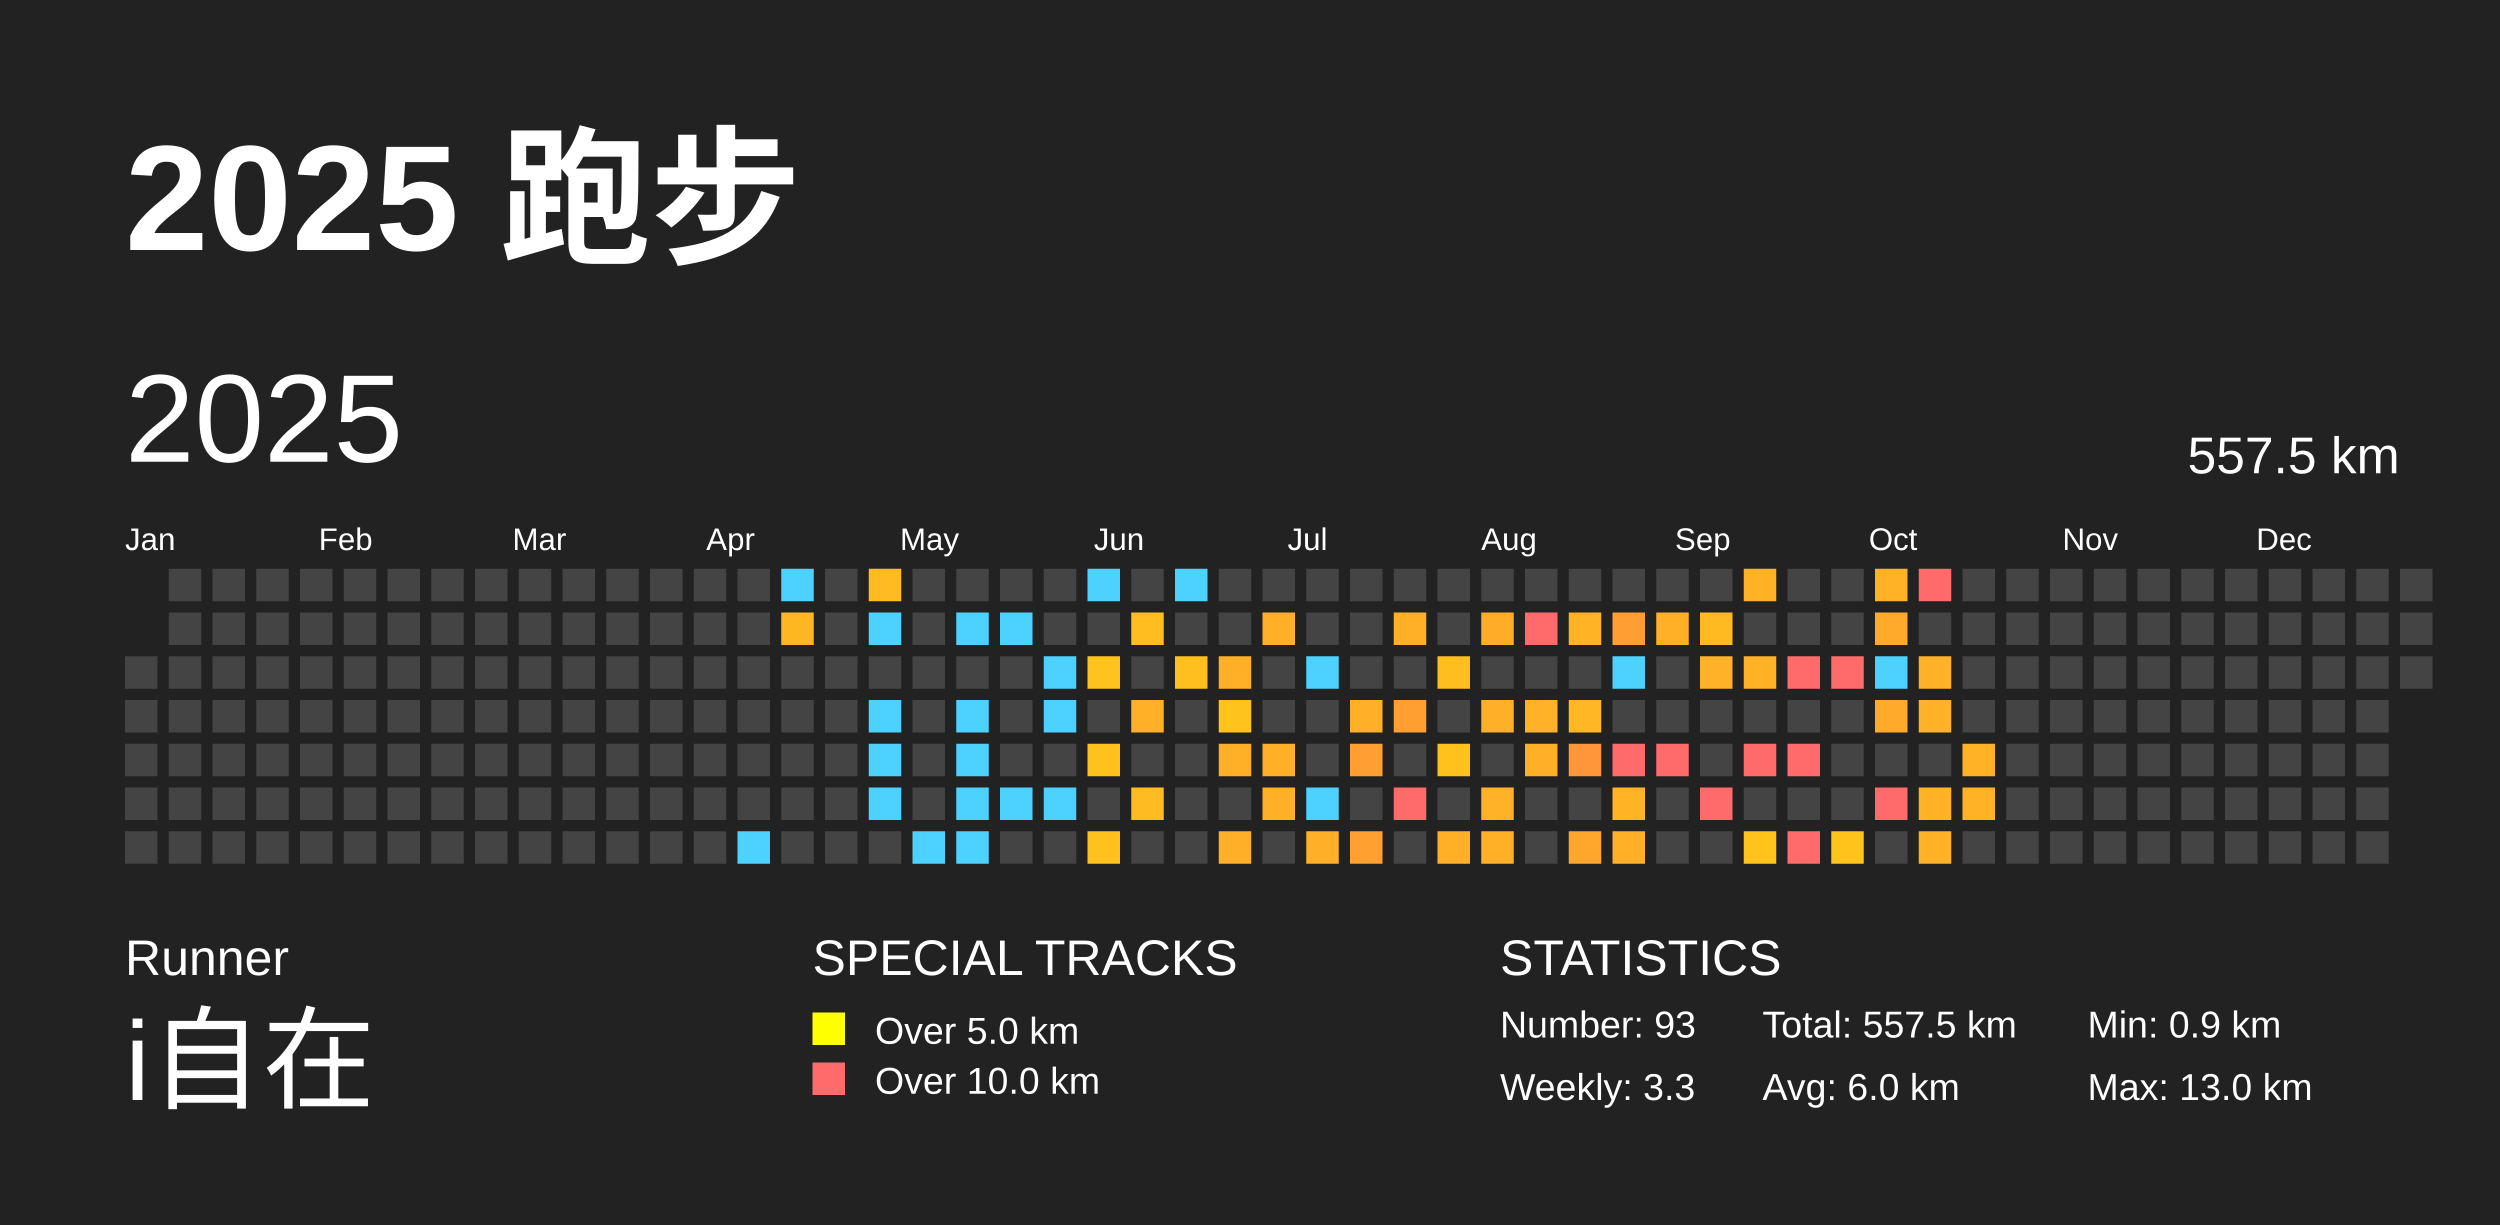
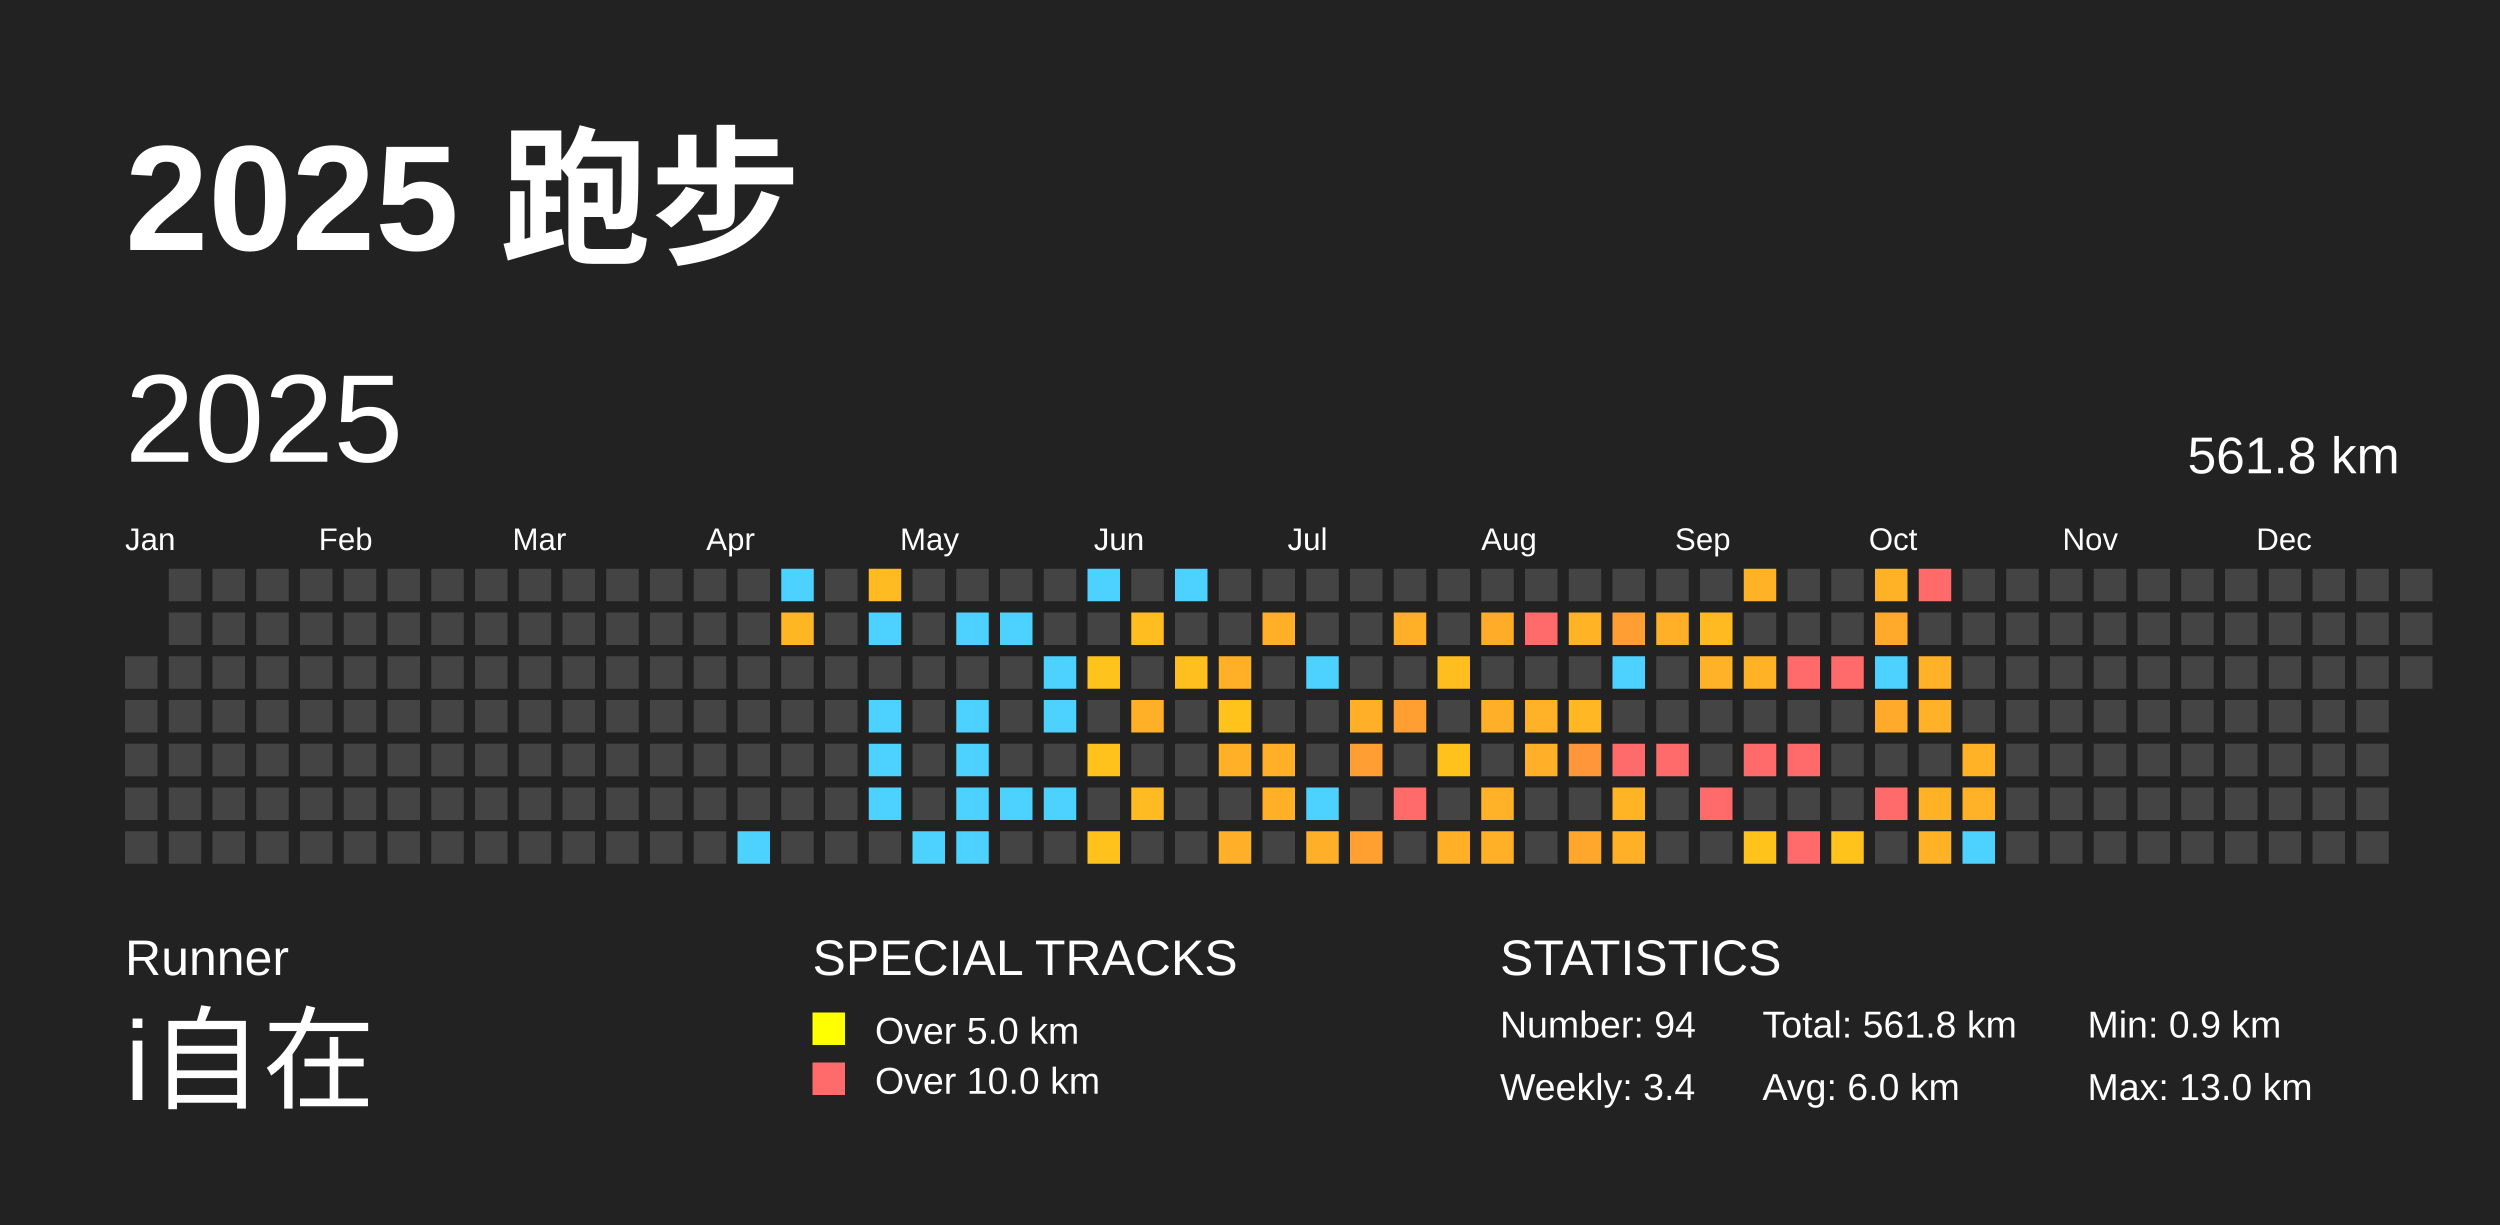
<svg xmlns="http://www.w3.org/2000/svg" baseProfile="full" height="98mm" version="1.1" viewBox="0,0,200,98" width="200mm">
  <defs />
  <rect fill="#222222" height="98" width="200" x="0" y="0" />
  <text fill="#FFFFFF" style="font-size:12px; font-family:Arial; font-weight:bold;" x="10" y="20">2025 跑步</text>
  <text fill="#FFFFFF" style="font-size:4px; font-family:Arial" x="10" y="78">Runner</text>
  <text fill="#FFFFFF" style="font-size:9px; font-family:Arial" x="10" y="88">i自在</text>
  <text fill="#FFFFFF" style="font-size:4px; font-family:Arial" x="65" y="78">SPECIAL TRACKS</text>
  <rect fill="#FFFF00" height="2.6" width="2.6" x="65" y="81" />
  <text fill="#FFFFFF" style="font-size:3px; font-family:Arial" x="70" y="83.5">Over 5.0 km</text>
  <rect fill="#FF6B6B" height="2.6" width="2.6" x="65" y="85" />
  <text fill="#FFFFFF" style="font-size:3px; font-family:Arial" x="70" y="87.5">Over 10.0 km</text>
  <text fill="#FFFFFF" style="font-size:4px; font-family:Arial" x="120" y="78">STATISTICS</text>
-   <text fill="#FFFFFF" style="font-size:3px; font-family:Arial" x="120" y="83">Number: 93</text>
-   <text fill="#FFFFFF" style="font-size:3px; font-family:Arial" x="120" y="88">Weekly: 3.3</text>
-   <text fill="#FFFFFF" style="font-size:3px; font-family:Arial" x="141" y="83">Total: 557.5 km</text>
+   <text fill="#FFFFFF" style="font-size:3px; font-family:Arial" x="120" y="83">Number: 94</text>
+   <text fill="#FFFFFF" style="font-size:3px; font-family:Arial" x="120" y="88">Weekly: 3.4</text>
+   <text fill="#FFFFFF" style="font-size:3px; font-family:Arial" x="141" y="83">Total: 561.8 km</text>
  <text fill="#FFFFFF" style="font-size:3px; font-family:Arial" x="141" y="88">Avg: 6.0 km</text>
  <text fill="#FFFFFF" style="font-size:3px; font-family:Arial" x="167" y="83">Min: 0.9 km</text>
  <text fill="#FFFFFF" style="font-size:3px; font-family:Arial" x="167" y="88">Max: 13.0 km</text>
  <text dominant-baseline="hanging" fill="#FFFFFF" style="font-size:10.0px; font-family:Arial;" x="10" y="30">2025</text>
-   <text dominant-baseline="hanging" fill="#FFFFFF" style="font-size:4.125px; font-family:Arial;" x="175" y="35">557.5 km</text>
+   <text dominant-baseline="hanging" fill="#FFFFFF" style="font-size:4.125px; font-family:Arial;" x="175" y="35">561.8 km</text>
  <text fill="#FFFFFF" style="font-size:2.5px; font-family:Arial" x="10.0" y="44">Jan</text>
  <text fill="#FFFFFF" style="font-size:2.5px; font-family:Arial" x="25.5" y="44">Feb</text>
  <text fill="#FFFFFF" style="font-size:2.5px; font-family:Arial" x="41.0" y="44">Mar</text>
  <text fill="#FFFFFF" style="font-size:2.5px; font-family:Arial" x="56.5" y="44">Apr</text>
  <text fill="#FFFFFF" style="font-size:2.5px; font-family:Arial" x="72.0" y="44">May</text>
  <text fill="#FFFFFF" style="font-size:2.5px; font-family:Arial" x="87.5" y="44">Jun</text>
  <text fill="#FFFFFF" style="font-size:2.5px; font-family:Arial" x="103.0" y="44">Jul</text>
  <text fill="#FFFFFF" style="font-size:2.5px; font-family:Arial" x="118.5" y="44">Aug</text>
  <text fill="#FFFFFF" style="font-size:2.5px; font-family:Arial" x="134.0" y="44">Sep</text>
  <text fill="#FFFFFF" style="font-size:2.5px; font-family:Arial" x="149.5" y="44">Oct</text>
  <text fill="#FFFFFF" style="font-size:2.5px; font-family:Arial" x="165.0" y="44">Nov</text>
  <text fill="#FFFFFF" style="font-size:2.5px; font-family:Arial" x="180.5" y="44">Dec</text>
  <rect fill="#444444" height="2.6" width="2.6" x="10.0" y="52.5" />
  <rect fill="#444444" height="2.6" width="2.6" x="10.0" y="56.0" />
  <rect fill="#444444" height="2.6" width="2.6" x="10.0" y="59.5" />
  <rect fill="#444444" height="2.6" width="2.6" x="10.0" y="63.0" />
  <rect fill="#444444" height="2.6" width="2.6" x="10.0" y="66.5" />
  <rect fill="#444444" height="2.6" width="2.6" x="13.5" y="45.5" />
  <rect fill="#444444" height="2.6" width="2.6" x="13.5" y="49.0" />
  <rect fill="#444444" height="2.6" width="2.6" x="13.5" y="52.5" />
  <rect fill="#444444" height="2.6" width="2.6" x="13.5" y="56.0" />
  <rect fill="#444444" height="2.6" width="2.6" x="13.5" y="59.5" />
  <rect fill="#444444" height="2.6" width="2.6" x="13.5" y="63.0" />
  <rect fill="#444444" height="2.6" width="2.6" x="13.5" y="66.5" />
  <rect fill="#444444" height="2.6" width="2.6" x="17.0" y="45.5" />
  <rect fill="#444444" height="2.6" width="2.6" x="17.0" y="49.0" />
  <rect fill="#444444" height="2.6" width="2.6" x="17.0" y="52.5" />
  <rect fill="#444444" height="2.6" width="2.6" x="17.0" y="56.0" />
  <rect fill="#444444" height="2.6" width="2.6" x="17.0" y="59.5" />
  <rect fill="#444444" height="2.6" width="2.6" x="17.0" y="63.0" />
  <rect fill="#444444" height="2.6" width="2.6" x="17.0" y="66.5" />
  <rect fill="#444444" height="2.6" width="2.6" x="20.5" y="45.5" />
  <rect fill="#444444" height="2.6" width="2.6" x="20.5" y="49.0" />
  <rect fill="#444444" height="2.6" width="2.6" x="20.5" y="52.5" />
  <rect fill="#444444" height="2.6" width="2.6" x="20.5" y="56.0" />
  <rect fill="#444444" height="2.6" width="2.6" x="20.5" y="59.5" />
  <rect fill="#444444" height="2.6" width="2.6" x="20.5" y="63.0" />
  <rect fill="#444444" height="2.6" width="2.6" x="20.5" y="66.5" />
  <rect fill="#444444" height="2.6" width="2.6" x="24.0" y="45.5" />
  <rect fill="#444444" height="2.6" width="2.6" x="24.0" y="49.0" />
  <rect fill="#444444" height="2.6" width="2.6" x="24.0" y="52.5" />
  <rect fill="#444444" height="2.6" width="2.6" x="24.0" y="56.0" />
  <rect fill="#444444" height="2.6" width="2.6" x="24.0" y="59.5" />
  <rect fill="#444444" height="2.6" width="2.6" x="24.0" y="63.0" />
  <rect fill="#444444" height="2.6" width="2.6" x="24.0" y="66.5" />
  <rect fill="#444444" height="2.6" width="2.6" x="27.5" y="45.5" />
  <rect fill="#444444" height="2.6" width="2.6" x="27.5" y="49.0" />
  <rect fill="#444444" height="2.6" width="2.6" x="27.5" y="52.5" />
  <rect fill="#444444" height="2.6" width="2.6" x="27.5" y="56.0" />
  <rect fill="#444444" height="2.6" width="2.6" x="27.5" y="59.5" />
  <rect fill="#444444" height="2.6" width="2.6" x="27.5" y="63.0" />
  <rect fill="#444444" height="2.6" width="2.6" x="27.5" y="66.5" />
  <rect fill="#444444" height="2.6" width="2.6" x="31.0" y="45.5" />
  <rect fill="#444444" height="2.6" width="2.6" x="31.0" y="49.0" />
  <rect fill="#444444" height="2.6" width="2.6" x="31.0" y="52.5" />
  <rect fill="#444444" height="2.6" width="2.6" x="31.0" y="56.0" />
  <rect fill="#444444" height="2.6" width="2.6" x="31.0" y="59.5" />
  <rect fill="#444444" height="2.6" width="2.6" x="31.0" y="63.0" />
  <rect fill="#444444" height="2.6" width="2.6" x="31.0" y="66.5" />
  <rect fill="#444444" height="2.6" width="2.6" x="34.5" y="45.5" />
  <rect fill="#444444" height="2.6" width="2.6" x="34.5" y="49.0" />
  <rect fill="#444444" height="2.6" width="2.6" x="34.5" y="52.5" />
  <rect fill="#444444" height="2.6" width="2.6" x="34.5" y="56.0" />
  <rect fill="#444444" height="2.6" width="2.6" x="34.5" y="59.5" />
  <rect fill="#444444" height="2.6" width="2.6" x="34.5" y="63.0" />
  <rect fill="#444444" height="2.6" width="2.6" x="34.5" y="66.5" />
  <rect fill="#444444" height="2.6" width="2.6" x="38.0" y="45.5" />
  <rect fill="#444444" height="2.6" width="2.6" x="38.0" y="49.0" />
  <rect fill="#444444" height="2.6" width="2.6" x="38.0" y="52.5" />
  <rect fill="#444444" height="2.6" width="2.6" x="38.0" y="56.0" />
  <rect fill="#444444" height="2.6" width="2.6" x="38.0" y="59.5" />
  <rect fill="#444444" height="2.6" width="2.6" x="38.0" y="63.0" />
  <rect fill="#444444" height="2.6" width="2.6" x="38.0" y="66.5" />
  <rect fill="#444444" height="2.6" width="2.6" x="41.5" y="45.5" />
  <rect fill="#444444" height="2.6" width="2.6" x="41.5" y="49.0" />
  <rect fill="#444444" height="2.6" width="2.6" x="41.5" y="52.5" />
  <rect fill="#444444" height="2.6" width="2.6" x="41.5" y="56.0" />
  <rect fill="#444444" height="2.6" width="2.6" x="41.5" y="59.5" />
  <rect fill="#444444" height="2.6" width="2.6" x="41.5" y="63.0" />
  <rect fill="#444444" height="2.6" width="2.6" x="41.5" y="66.5" />
  <rect fill="#444444" height="2.6" width="2.6" x="45.0" y="45.5" />
  <rect fill="#444444" height="2.6" width="2.6" x="45.0" y="49.0" />
  <rect fill="#444444" height="2.6" width="2.6" x="45.0" y="52.5" />
  <rect fill="#444444" height="2.6" width="2.6" x="45.0" y="56.0" />
  <rect fill="#444444" height="2.6" width="2.6" x="45.0" y="59.5" />
  <rect fill="#444444" height="2.6" width="2.6" x="45.0" y="63.0" />
  <rect fill="#444444" height="2.6" width="2.6" x="45.0" y="66.5" />
  <rect fill="#444444" height="2.6" width="2.6" x="48.5" y="45.5" />
  <rect fill="#444444" height="2.6" width="2.6" x="48.5" y="49.0" />
  <rect fill="#444444" height="2.6" width="2.6" x="48.5" y="52.5" />
  <rect fill="#444444" height="2.6" width="2.6" x="48.5" y="56.0" />
  <rect fill="#444444" height="2.6" width="2.6" x="48.5" y="59.5" />
  <rect fill="#444444" height="2.6" width="2.6" x="48.5" y="63.0" />
  <rect fill="#444444" height="2.6" width="2.6" x="48.5" y="66.5" />
  <rect fill="#444444" height="2.6" width="2.6" x="52.0" y="45.5" />
  <rect fill="#444444" height="2.6" width="2.6" x="52.0" y="49.0" />
  <rect fill="#444444" height="2.6" width="2.6" x="52.0" y="52.5" />
  <rect fill="#444444" height="2.6" width="2.6" x="52.0" y="56.0" />
  <rect fill="#444444" height="2.6" width="2.6" x="52.0" y="59.5" />
  <rect fill="#444444" height="2.6" width="2.6" x="52.0" y="63.0" />
  <rect fill="#444444" height="2.6" width="2.6" x="52.0" y="66.5" />
  <rect fill="#444444" height="2.6" width="2.6" x="55.5" y="45.5" />
  <rect fill="#444444" height="2.6" width="2.6" x="55.5" y="49.0" />
  <rect fill="#444444" height="2.6" width="2.6" x="55.5" y="52.5" />
  <rect fill="#444444" height="2.6" width="2.6" x="55.5" y="56.0" />
  <rect fill="#444444" height="2.6" width="2.6" x="55.5" y="59.5" />
  <rect fill="#444444" height="2.6" width="2.6" x="55.5" y="63.0" />
  <rect fill="#444444" height="2.6" width="2.6" x="55.5" y="66.5" />
  <rect fill="#444444" height="2.6" width="2.6" x="59.0" y="45.5" />
  <rect fill="#444444" height="2.6" width="2.6" x="59.0" y="49.0" />
  <rect fill="#444444" height="2.6" width="2.6" x="59.0" y="52.5" />
  <rect fill="#444444" height="2.6" width="2.6" x="59.0" y="56.0" />
  <rect fill="#444444" height="2.6" width="2.6" x="59.0" y="59.5" />
  <rect fill="#444444" height="2.6" width="2.6" x="59.0" y="63.0" />
  <rect fill="#4dd2ff" height="2.6" width="2.6" x="59.0" y="66.5" />
  <rect fill="#4dd2ff" height="2.6" width="2.6" x="62.5" y="45.5" />
  <rect fill="#ffb623" height="2.6" width="2.6" x="62.5" y="49.0" />
  <rect fill="#444444" height="2.6" width="2.6" x="62.5" y="52.5" />
  <rect fill="#444444" height="2.6" width="2.6" x="62.5" y="56.0" />
  <rect fill="#444444" height="2.6" width="2.6" x="62.5" y="59.5" />
  <rect fill="#444444" height="2.6" width="2.6" x="62.5" y="63.0" />
  <rect fill="#444444" height="2.6" width="2.6" x="62.5" y="66.5" />
  <rect fill="#444444" height="2.6" width="2.6" x="66.0" y="45.5" />
  <rect fill="#444444" height="2.6" width="2.6" x="66.0" y="49.0" />
  <rect fill="#444444" height="2.6" width="2.6" x="66.0" y="52.5" />
  <rect fill="#444444" height="2.6" width="2.6" x="66.0" y="56.0" />
  <rect fill="#444444" height="2.6" width="2.6" x="66.0" y="59.5" />
  <rect fill="#444444" height="2.6" width="2.6" x="66.0" y="63.0" />
  <rect fill="#444444" height="2.6" width="2.6" x="66.0" y="66.5" />
  <rect fill="#ffbb21" height="2.6" width="2.6" x="69.5" y="45.5" />
  <rect fill="#4dd2ff" height="2.6" width="2.6" x="69.5" y="49.0" />
  <rect fill="#444444" height="2.6" width="2.6" x="69.5" y="52.5" />
  <rect fill="#4dd2ff" height="2.6" width="2.6" x="69.5" y="56.0" />
  <rect fill="#4dd2ff" height="2.6" width="2.6" x="69.5" y="59.5" />
  <rect fill="#4dd2ff" height="2.6" width="2.6" x="69.5" y="63.0" />
  <rect fill="#444444" height="2.6" width="2.6" x="69.5" y="66.5" />
  <rect fill="#444444" height="2.6" width="2.6" x="73.0" y="45.5" />
  <rect fill="#444444" height="2.6" width="2.6" x="73.0" y="49.0" />
  <rect fill="#444444" height="2.6" width="2.6" x="73.0" y="52.5" />
  <rect fill="#444444" height="2.6" width="2.6" x="73.0" y="56.0" />
  <rect fill="#444444" height="2.6" width="2.6" x="73.0" y="59.5" />
  <rect fill="#444444" height="2.6" width="2.6" x="73.0" y="63.0" />
  <rect fill="#4dd2ff" height="2.6" width="2.6" x="73.0" y="66.5" />
  <rect fill="#444444" height="2.6" width="2.6" x="76.5" y="45.5" />
  <rect fill="#4dd2ff" height="2.6" width="2.6" x="76.5" y="49.0" />
  <rect fill="#444444" height="2.6" width="2.6" x="76.5" y="52.5" />
  <rect fill="#4dd2ff" height="2.6" width="2.6" x="76.5" y="56.0" />
  <rect fill="#4dd2ff" height="2.6" width="2.6" x="76.5" y="59.5" />
  <rect fill="#4dd2ff" height="2.6" width="2.6" x="76.5" y="63.0" />
  <rect fill="#4dd2ff" height="2.6" width="2.6" x="76.5" y="66.5" />
  <rect fill="#444444" height="2.6" width="2.6" x="80.0" y="45.5" />
  <rect fill="#4dd2ff" height="2.6" width="2.6" x="80.0" y="49.0" />
  <rect fill="#444444" height="2.6" width="2.6" x="80.0" y="52.5" />
  <rect fill="#444444" height="2.6" width="2.6" x="80.0" y="56.0" />
  <rect fill="#444444" height="2.6" width="2.6" x="80.0" y="59.5" />
  <rect fill="#4dd2ff" height="2.6" width="2.6" x="80.0" y="63.0" />
  <rect fill="#444444" height="2.6" width="2.6" x="80.0" y="66.5" />
  <rect fill="#444444" height="2.6" width="2.6" x="83.5" y="45.5" />
  <rect fill="#444444" height="2.6" width="2.6" x="83.5" y="49.0" />
  <rect fill="#4dd2ff" height="2.6" width="2.6" x="83.5" y="52.5" />
  <rect fill="#4dd2ff" height="2.6" width="2.6" x="83.5" y="56.0" />
  <rect fill="#444444" height="2.6" width="2.6" x="83.5" y="59.5" />
  <rect fill="#4dd2ff" height="2.6" width="2.6" x="83.5" y="63.0" />
  <rect fill="#444444" height="2.6" width="2.6" x="83.5" y="66.5" />
  <rect fill="#4dd2ff" height="2.6" width="2.6" x="87.0" y="45.5" />
  <rect fill="#444444" height="2.6" width="2.6" x="87.0" y="49.0" />
  <rect fill="#ffc31d" height="2.6" width="2.6" x="87.0" y="52.5" />
  <rect fill="#444444" height="2.6" width="2.6" x="87.0" y="56.0" />
  <rect fill="#ffc21d" height="2.6" width="2.6" x="87.0" y="59.5" />
  <rect fill="#444444" height="2.6" width="2.6" x="87.0" y="63.0" />
  <rect fill="#ffc21d" height="2.6" width="2.6" x="87.0" y="66.5" />
  <rect fill="#444444" height="2.6" width="2.6" x="90.5" y="45.5" />
  <rect fill="#ffbd1f" height="2.6" width="2.6" x="90.5" y="49.0" />
  <rect fill="#444444" height="2.6" width="2.6" x="90.5" y="52.5" />
  <rect fill="#ffb027" height="2.6" width="2.6" x="90.5" y="56.0" />
  <rect fill="#444444" height="2.6" width="2.6" x="90.5" y="59.5" />
  <rect fill="#ffbb21" height="2.6" width="2.6" x="90.5" y="63.0" />
  <rect fill="#444444" height="2.6" width="2.6" x="90.5" y="66.5" />
  <rect fill="#4dd2ff" height="2.6" width="2.6" x="94.0" y="45.5" />
  <rect fill="#444444" height="2.6" width="2.6" x="94.0" y="49.0" />
  <rect fill="#ffbf1e" height="2.6" width="2.6" x="94.0" y="52.5" />
  <rect fill="#444444" height="2.6" width="2.6" x="94.0" y="56.0" />
  <rect fill="#444444" height="2.6" width="2.6" x="94.0" y="59.5" />
  <rect fill="#444444" height="2.6" width="2.6" x="94.0" y="63.0" />
  <rect fill="#444444" height="2.6" width="2.6" x="94.0" y="66.5" />
  <rect fill="#444444" height="2.6" width="2.6" x="97.5" y="45.5" />
  <rect fill="#444444" height="2.6" width="2.6" x="97.5" y="49.0" />
  <rect fill="#ffb027" height="2.6" width="2.6" x="97.5" y="52.5" />
  <rect fill="#ffc31c" height="2.6" width="2.6" x="97.5" y="56.0" />
  <rect fill="#ffb027" height="2.6" width="2.6" x="97.5" y="59.5" />
  <rect fill="#444444" height="2.6" width="2.6" x="97.5" y="63.0" />
  <rect fill="#ffaf28" height="2.6" width="2.6" x="97.5" y="66.5" />
  <rect fill="#444444" height="2.6" width="2.6" x="101.0" y="45.5" />
  <rect fill="#ffb027" height="2.6" width="2.6" x="101.0" y="49.0" />
  <rect fill="#444444" height="2.6" width="2.6" x="101.0" y="52.5" />
  <rect fill="#444444" height="2.6" width="2.6" x="101.0" y="56.0" />
  <rect fill="#ffb027" height="2.6" width="2.6" x="101.0" y="59.5" />
  <rect fill="#ffb027" height="2.6" width="2.6" x="101.0" y="63.0" />
  <rect fill="#444444" height="2.6" width="2.6" x="101.0" y="66.5" />
  <rect fill="#444444" height="2.6" width="2.6" x="104.5" y="45.5" />
  <rect fill="#444444" height="2.6" width="2.6" x="104.5" y="49.0" />
  <rect fill="#4dd2ff" height="2.6" width="2.6" x="104.5" y="52.5" />
  <rect fill="#444444" height="2.6" width="2.6" x="104.5" y="56.0" />
  <rect fill="#444444" height="2.6" width="2.6" x="104.5" y="59.5" />
  <rect fill="#4dd2ff" height="2.6" width="2.6" x="104.5" y="63.0" />
  <rect fill="#ffaf28" height="2.6" width="2.6" x="104.5" y="66.5" />
  <rect fill="#444444" height="2.6" width="2.6" x="108.0" y="45.5" />
  <rect fill="#444444" height="2.6" width="2.6" x="108.0" y="49.0" />
  <rect fill="#444444" height="2.6" width="2.6" x="108.0" y="52.5" />
  <rect fill="#ffaf28" height="2.6" width="2.6" x="108.0" y="56.0" />
  <rect fill="#ff9e33" height="2.6" width="2.6" x="108.0" y="59.5" />
  <rect fill="#444444" height="2.6" width="2.6" x="108.0" y="63.0" />
  <rect fill="#ffa031" height="2.6" width="2.6" x="108.0" y="66.5" />
  <rect fill="#444444" height="2.6" width="2.6" x="111.5" y="45.5" />
  <rect fill="#ffb027" height="2.6" width="2.6" x="111.5" y="49.0" />
  <rect fill="#444444" height="2.6" width="2.6" x="111.5" y="52.5" />
  <rect fill="#ff9f32" height="2.6" width="2.6" x="111.5" y="56.0" />
  <rect fill="#444444" height="2.6" width="2.6" x="111.5" y="59.5" />
  <rect fill="#FF6B6B" height="2.6" width="2.6" x="111.5" y="63.0" />
  <rect fill="#444444" height="2.6" width="2.6" x="111.5" y="66.5" />
  <rect fill="#444444" height="2.6" width="2.6" x="115.0" y="45.5" />
  <rect fill="#444444" height="2.6" width="2.6" x="115.0" y="49.0" />
  <rect fill="#ffbe1f" height="2.6" width="2.6" x="115.0" y="52.5" />
  <rect fill="#444444" height="2.6" width="2.6" x="115.0" y="56.0" />
  <rect fill="#ffc21d" height="2.6" width="2.6" x="115.0" y="59.5" />
  <rect fill="#444444" height="2.6" width="2.6" x="115.0" y="63.0" />
  <rect fill="#ffb027" height="2.6" width="2.6" x="115.0" y="66.5" />
  <rect fill="#444444" height="2.6" width="2.6" x="118.5" y="45.5" />
  <rect fill="#ffad29" height="2.6" width="2.6" x="118.5" y="49.0" />
  <rect fill="#444444" height="2.6" width="2.6" x="118.5" y="52.5" />
  <rect fill="#ffaf28" height="2.6" width="2.6" x="118.5" y="56.0" />
  <rect fill="#444444" height="2.6" width="2.6" x="118.5" y="59.5" />
  <rect fill="#ffb127" height="2.6" width="2.6" x="118.5" y="63.0" />
  <rect fill="#ffb027" height="2.6" width="2.6" x="118.5" y="66.5" />
  <rect fill="#444444" height="2.6" width="2.6" x="122.0" y="45.5" />
  <rect fill="#FF6B6B" height="2.6" width="2.6" x="122.0" y="49.0" />
  <rect fill="#444444" height="2.6" width="2.6" x="122.0" y="52.5" />
  <rect fill="#ffb127" height="2.6" width="2.6" x="122.0" y="56.0" />
  <rect fill="#ffaf28" height="2.6" width="2.6" x="122.0" y="59.5" />
  <rect fill="#444444" height="2.6" width="2.6" x="122.0" y="63.0" />
  <rect fill="#444444" height="2.6" width="2.6" x="122.0" y="66.5" />
  <rect fill="#444444" height="2.6" width="2.6" x="125.5" y="45.5" />
  <rect fill="#ffb325" height="2.6" width="2.6" x="125.5" y="49.0" />
  <rect fill="#444444" height="2.6" width="2.6" x="125.5" y="52.5" />
  <rect fill="#ffb723" height="2.6" width="2.6" x="125.5" y="56.0" />
  <rect fill="#ff9639" height="2.6" width="2.6" x="125.5" y="59.5" />
  <rect fill="#444444" height="2.6" width="2.6" x="125.5" y="63.0" />
  <rect fill="#ffa72d" height="2.6" width="2.6" x="125.5" y="66.5" />
  <rect fill="#444444" height="2.6" width="2.6" x="129.0" y="45.5" />
  <rect fill="#ff9e33" height="2.6" width="2.6" x="129.0" y="49.0" />
  <rect fill="#4dd2ff" height="2.6" width="2.6" x="129.0" y="52.5" />
  <rect fill="#444444" height="2.6" width="2.6" x="129.0" y="56.0" />
  <rect fill="#FF6B6B" height="2.6" width="2.6" x="129.0" y="59.5" />
  <rect fill="#ffb425" height="2.6" width="2.6" x="129.0" y="63.0" />
  <rect fill="#ffb027" height="2.6" width="2.6" x="129.0" y="66.5" />
  <rect fill="#444444" height="2.6" width="2.6" x="132.5" y="45.5" />
  <rect fill="#ffb027" height="2.6" width="2.6" x="132.5" y="49.0" />
  <rect fill="#444444" height="2.6" width="2.6" x="132.5" y="52.5" />
  <rect fill="#444444" height="2.6" width="2.6" x="132.5" y="56.0" />
  <rect fill="#FF6B6B" height="2.6" width="2.6" x="132.5" y="59.5" />
  <rect fill="#444444" height="2.6" width="2.6" x="132.5" y="63.0" />
  <rect fill="#444444" height="2.6" width="2.6" x="132.5" y="66.5" />
  <rect fill="#444444" height="2.6" width="2.6" x="136.0" y="45.5" />
  <rect fill="#ffba21" height="2.6" width="2.6" x="136.0" y="49.0" />
  <rect fill="#ffb127" height="2.6" width="2.6" x="136.0" y="52.5" />
  <rect fill="#444444" height="2.6" width="2.6" x="136.0" y="56.0" />
  <rect fill="#444444" height="2.6" width="2.6" x="136.0" y="59.5" />
  <rect fill="#FF6B6B" height="2.6" width="2.6" x="136.0" y="63.0" />
  <rect fill="#444444" height="2.6" width="2.6" x="136.0" y="66.5" />
  <rect fill="#ffb226" height="2.6" width="2.6" x="139.5" y="45.5" />
  <rect fill="#444444" height="2.6" width="2.6" x="139.5" y="49.0" />
  <rect fill="#ffb226" height="2.6" width="2.6" x="139.5" y="52.5" />
  <rect fill="#444444" height="2.6" width="2.6" x="139.5" y="56.0" />
  <rect fill="#FF6B6B" height="2.6" width="2.6" x="139.5" y="59.5" />
  <rect fill="#444444" height="2.6" width="2.6" x="139.5" y="63.0" />
  <rect fill="#ffc31c" height="2.6" width="2.6" x="139.5" y="66.5" />
  <rect fill="#444444" height="2.6" width="2.6" x="143.0" y="45.5" />
  <rect fill="#444444" height="2.6" width="2.6" x="143.0" y="49.0" />
  <rect fill="#FF6B6B" height="2.6" width="2.6" x="143.0" y="52.5" />
  <rect fill="#444444" height="2.6" width="2.6" x="143.0" y="56.0" />
  <rect fill="#FF6B6B" height="2.6" width="2.6" x="143.0" y="59.5" />
  <rect fill="#444444" height="2.6" width="2.6" x="143.0" y="63.0" />
  <rect fill="#FF6B6B" height="2.6" width="2.6" x="143.0" y="66.5" />
  <rect fill="#444444" height="2.6" width="2.6" x="146.5" y="45.5" />
  <rect fill="#444444" height="2.6" width="2.6" x="146.5" y="49.0" />
  <rect fill="#FF6B6B" height="2.6" width="2.6" x="146.5" y="52.5" />
  <rect fill="#444444" height="2.6" width="2.6" x="146.5" y="56.0" />
  <rect fill="#444444" height="2.6" width="2.6" x="146.5" y="59.5" />
  <rect fill="#444444" height="2.6" width="2.6" x="146.5" y="63.0" />
  <rect fill="#ffc31c" height="2.6" width="2.6" x="146.5" y="66.5" />
  <rect fill="#ffb226" height="2.6" width="2.6" x="150.0" y="45.5" />
  <rect fill="#ffaa2b" height="2.6" width="2.6" x="150.0" y="49.0" />
  <rect fill="#4dd2ff" height="2.6" width="2.6" x="150.0" y="52.5" />
  <rect fill="#ffaa2b" height="2.6" width="2.6" x="150.0" y="56.0" />
  <rect fill="#444444" height="2.6" width="2.6" x="150.0" y="59.5" />
  <rect fill="#FF6B6B" height="2.6" width="2.6" x="150.0" y="63.0" />
  <rect fill="#444444" height="2.6" width="2.6" x="150.0" y="66.5" />
  <rect fill="#FF6B6B" height="2.6" width="2.6" x="153.5" y="45.5" />
  <rect fill="#444444" height="2.6" width="2.6" x="153.5" y="49.0" />
  <rect fill="#ffb127" height="2.6" width="2.6" x="153.5" y="52.5" />
  <rect fill="#ffb127" height="2.6" width="2.6" x="153.5" y="56.0" />
  <rect fill="#444444" height="2.6" width="2.6" x="153.5" y="59.5" />
  <rect fill="#ffb226" height="2.6" width="2.6" x="153.5" y="63.0" />
  <rect fill="#ffb226" height="2.6" width="2.6" x="153.5" y="66.5" />
  <rect fill="#444444" height="2.6" width="2.6" x="157.0" y="45.5" />
  <rect fill="#444444" height="2.6" width="2.6" x="157.0" y="49.0" />
  <rect fill="#444444" height="2.6" width="2.6" x="157.0" y="52.5" />
  <rect fill="#444444" height="2.6" width="2.6" x="157.0" y="56.0" />
  <rect fill="#ffb226" height="2.6" width="2.6" x="157.0" y="59.5" />
  <rect fill="#ffb226" height="2.6" width="2.6" x="157.0" y="63.0" />
-   <rect fill="#444444" height="2.6" width="2.6" x="157.0" y="66.5" />
+   <rect fill="#4dd2ff" height="2.6" width="2.6" x="157.0" y="66.5" />
  <rect fill="#444444" height="2.6" width="2.6" x="160.5" y="45.5" />
  <rect fill="#444444" height="2.6" width="2.6" x="160.5" y="49.0" />
  <rect fill="#444444" height="2.6" width="2.6" x="160.5" y="52.5" />
  <rect fill="#444444" height="2.6" width="2.6" x="160.5" y="56.0" />
  <rect fill="#444444" height="2.6" width="2.6" x="160.5" y="59.5" />
  <rect fill="#444444" height="2.6" width="2.6" x="160.5" y="63.0" />
  <rect fill="#444444" height="2.6" width="2.6" x="160.5" y="66.5" />
  <rect fill="#444444" height="2.6" width="2.6" x="164.0" y="45.5" />
  <rect fill="#444444" height="2.6" width="2.6" x="164.0" y="49.0" />
  <rect fill="#444444" height="2.6" width="2.6" x="164.0" y="52.5" />
  <rect fill="#444444" height="2.6" width="2.6" x="164.0" y="56.0" />
  <rect fill="#444444" height="2.6" width="2.6" x="164.0" y="59.5" />
  <rect fill="#444444" height="2.6" width="2.6" x="164.0" y="63.0" />
  <rect fill="#444444" height="2.6" width="2.6" x="164.0" y="66.5" />
  <rect fill="#444444" height="2.6" width="2.6" x="167.5" y="45.5" />
  <rect fill="#444444" height="2.6" width="2.6" x="167.5" y="49.0" />
  <rect fill="#444444" height="2.6" width="2.6" x="167.5" y="52.5" />
  <rect fill="#444444" height="2.6" width="2.6" x="167.5" y="56.0" />
  <rect fill="#444444" height="2.6" width="2.6" x="167.5" y="59.5" />
  <rect fill="#444444" height="2.6" width="2.6" x="167.5" y="63.0" />
  <rect fill="#444444" height="2.6" width="2.6" x="167.5" y="66.5" />
  <rect fill="#444444" height="2.6" width="2.6" x="171.0" y="45.5" />
  <rect fill="#444444" height="2.6" width="2.6" x="171.0" y="49.0" />
  <rect fill="#444444" height="2.6" width="2.6" x="171.0" y="52.5" />
  <rect fill="#444444" height="2.6" width="2.6" x="171.0" y="56.0" />
  <rect fill="#444444" height="2.6" width="2.6" x="171.0" y="59.5" />
  <rect fill="#444444" height="2.6" width="2.6" x="171.0" y="63.0" />
  <rect fill="#444444" height="2.6" width="2.6" x="171.0" y="66.5" />
  <rect fill="#444444" height="2.6" width="2.6" x="174.5" y="45.5" />
  <rect fill="#444444" height="2.6" width="2.6" x="174.5" y="49.0" />
  <rect fill="#444444" height="2.6" width="2.6" x="174.5" y="52.5" />
  <rect fill="#444444" height="2.6" width="2.6" x="174.5" y="56.0" />
  <rect fill="#444444" height="2.6" width="2.6" x="174.5" y="59.5" />
  <rect fill="#444444" height="2.6" width="2.6" x="174.5" y="63.0" />
  <rect fill="#444444" height="2.6" width="2.6" x="174.5" y="66.5" />
  <rect fill="#444444" height="2.6" width="2.6" x="178.0" y="45.5" />
  <rect fill="#444444" height="2.6" width="2.6" x="178.0" y="49.0" />
  <rect fill="#444444" height="2.6" width="2.6" x="178.0" y="52.5" />
  <rect fill="#444444" height="2.6" width="2.6" x="178.0" y="56.0" />
  <rect fill="#444444" height="2.6" width="2.6" x="178.0" y="59.5" />
  <rect fill="#444444" height="2.6" width="2.6" x="178.0" y="63.0" />
  <rect fill="#444444" height="2.6" width="2.6" x="178.0" y="66.5" />
  <rect fill="#444444" height="2.6" width="2.6" x="181.5" y="45.5" />
  <rect fill="#444444" height="2.6" width="2.6" x="181.5" y="49.0" />
  <rect fill="#444444" height="2.6" width="2.6" x="181.5" y="52.5" />
  <rect fill="#444444" height="2.6" width="2.6" x="181.5" y="56.0" />
  <rect fill="#444444" height="2.6" width="2.6" x="181.5" y="59.5" />
  <rect fill="#444444" height="2.6" width="2.6" x="181.5" y="63.0" />
  <rect fill="#444444" height="2.6" width="2.6" x="181.5" y="66.5" />
  <rect fill="#444444" height="2.6" width="2.6" x="185.0" y="45.5" />
  <rect fill="#444444" height="2.6" width="2.6" x="185.0" y="49.0" />
  <rect fill="#444444" height="2.6" width="2.6" x="185.0" y="52.5" />
  <rect fill="#444444" height="2.6" width="2.6" x="185.0" y="56.0" />
  <rect fill="#444444" height="2.6" width="2.6" x="185.0" y="59.5" />
  <rect fill="#444444" height="2.6" width="2.6" x="185.0" y="63.0" />
  <rect fill="#444444" height="2.6" width="2.6" x="185.0" y="66.5" />
  <rect fill="#444444" height="2.6" width="2.6" x="188.5" y="45.5" />
  <rect fill="#444444" height="2.6" width="2.6" x="188.5" y="49.0" />
  <rect fill="#444444" height="2.6" width="2.6" x="188.5" y="52.5" />
  <rect fill="#444444" height="2.6" width="2.6" x="188.5" y="56.0" />
  <rect fill="#444444" height="2.6" width="2.6" x="188.5" y="59.5" />
  <rect fill="#444444" height="2.6" width="2.6" x="188.5" y="63.0" />
  <rect fill="#444444" height="2.6" width="2.6" x="188.5" y="66.5" />
  <rect fill="#444444" height="2.6" width="2.6" x="192.0" y="45.5" />
  <rect fill="#444444" height="2.6" width="2.6" x="192.0" y="49.0" />
  <rect fill="#444444" height="2.6" width="2.6" x="192.0" y="52.5" />
</svg>
